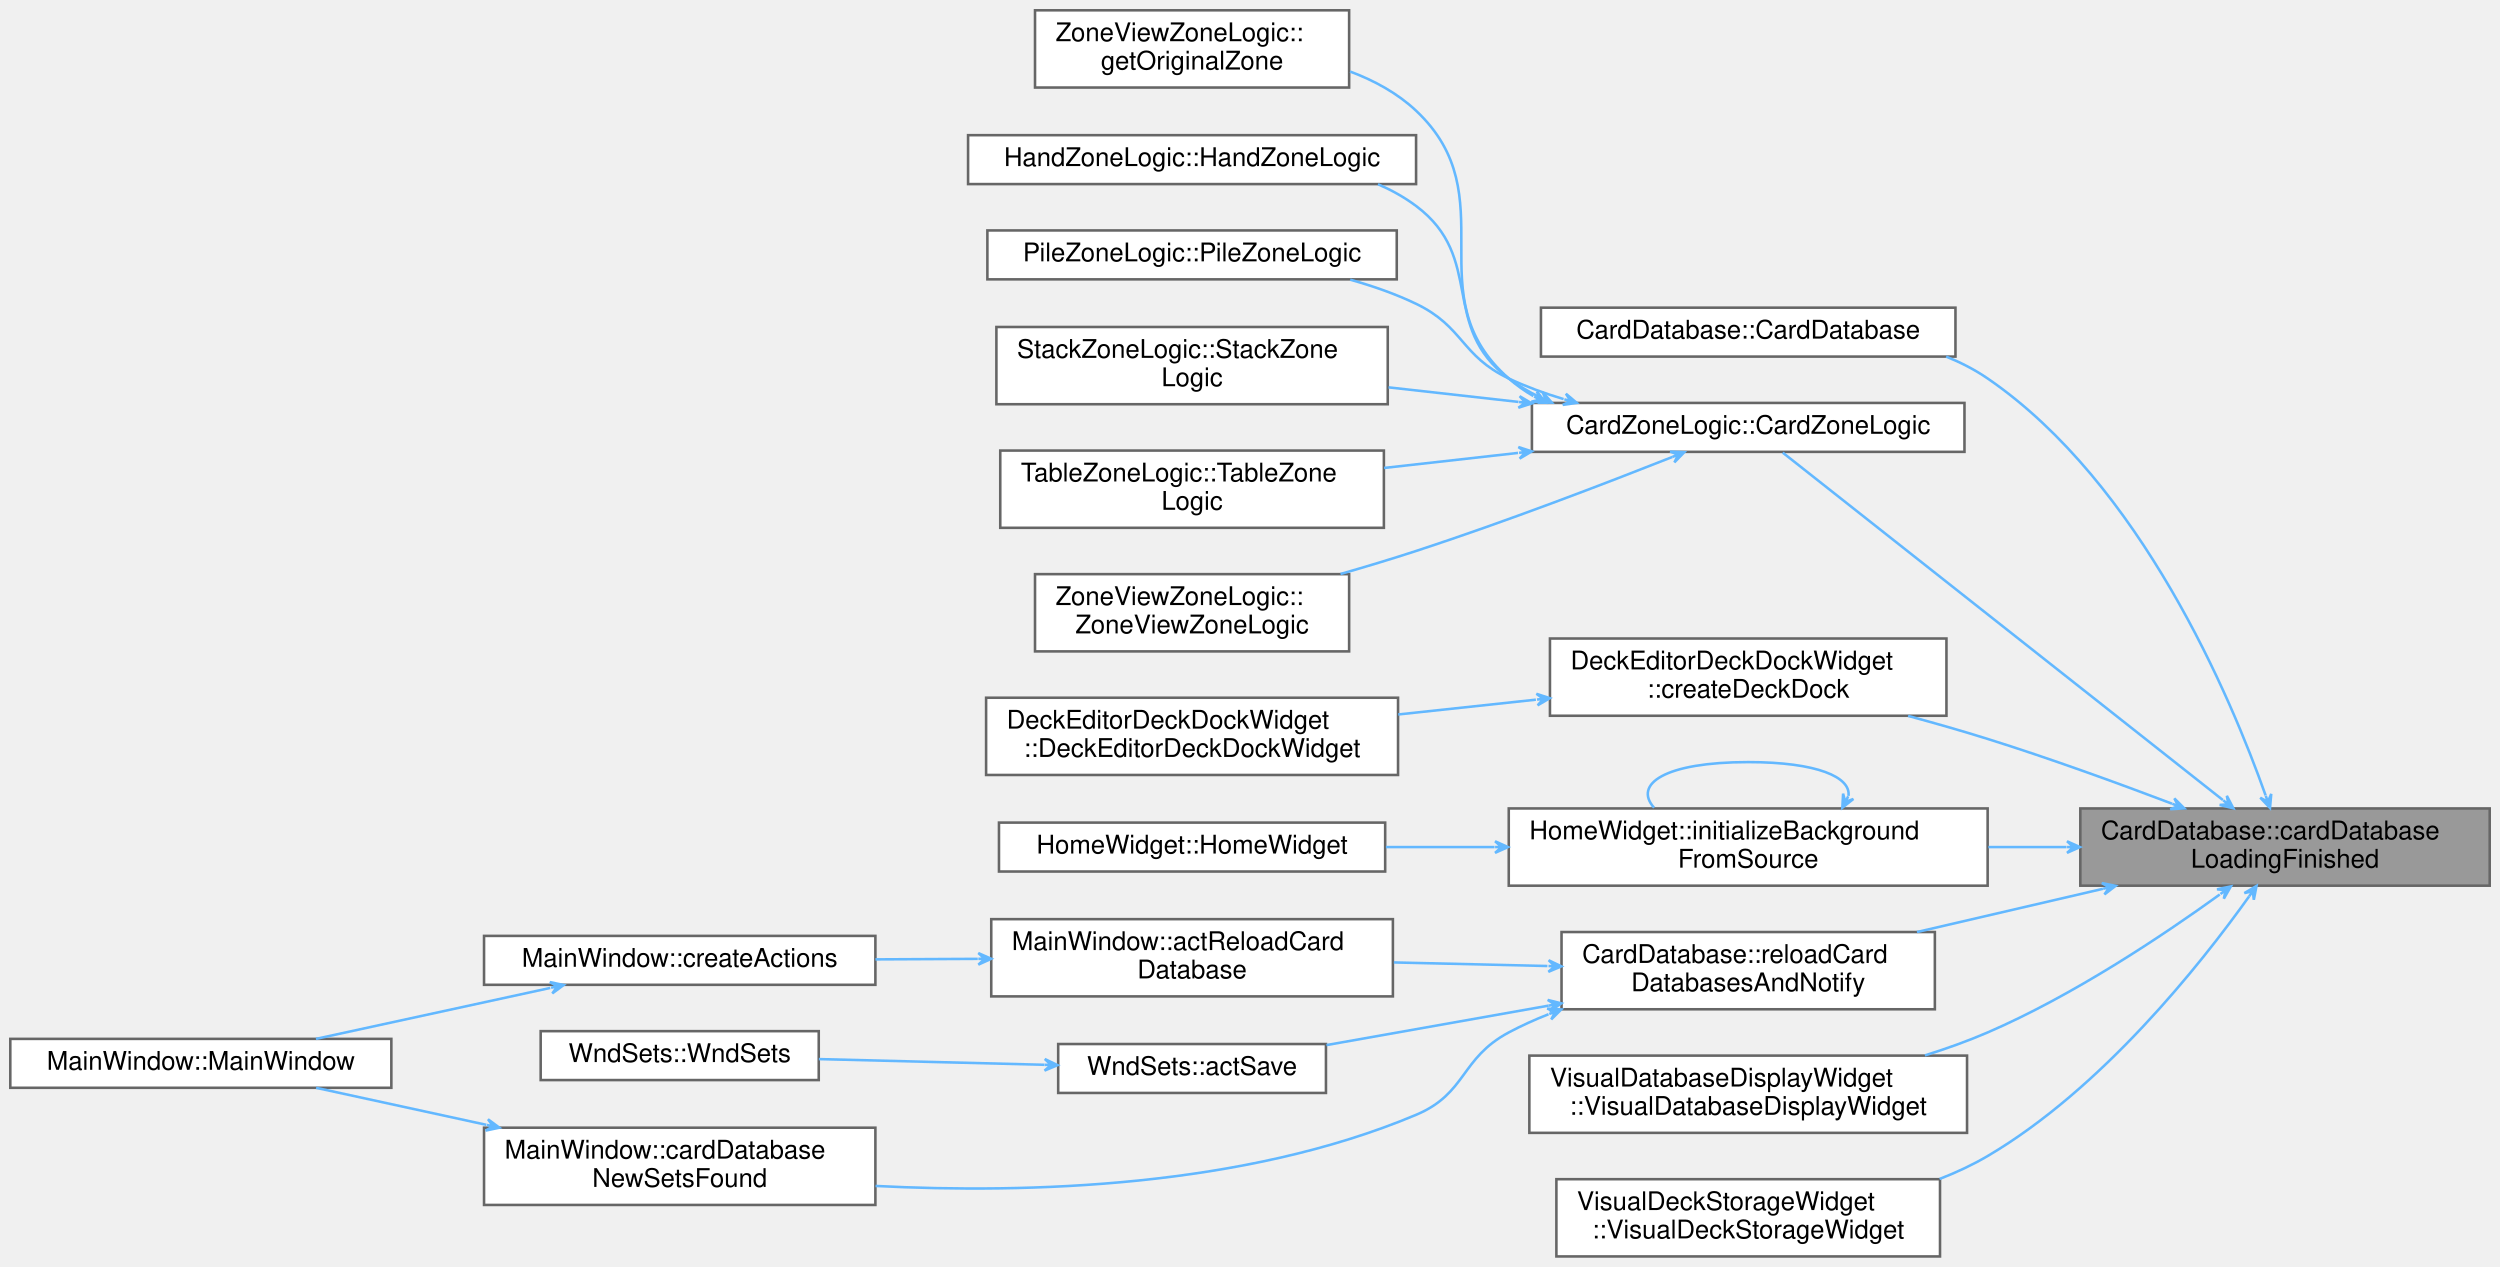
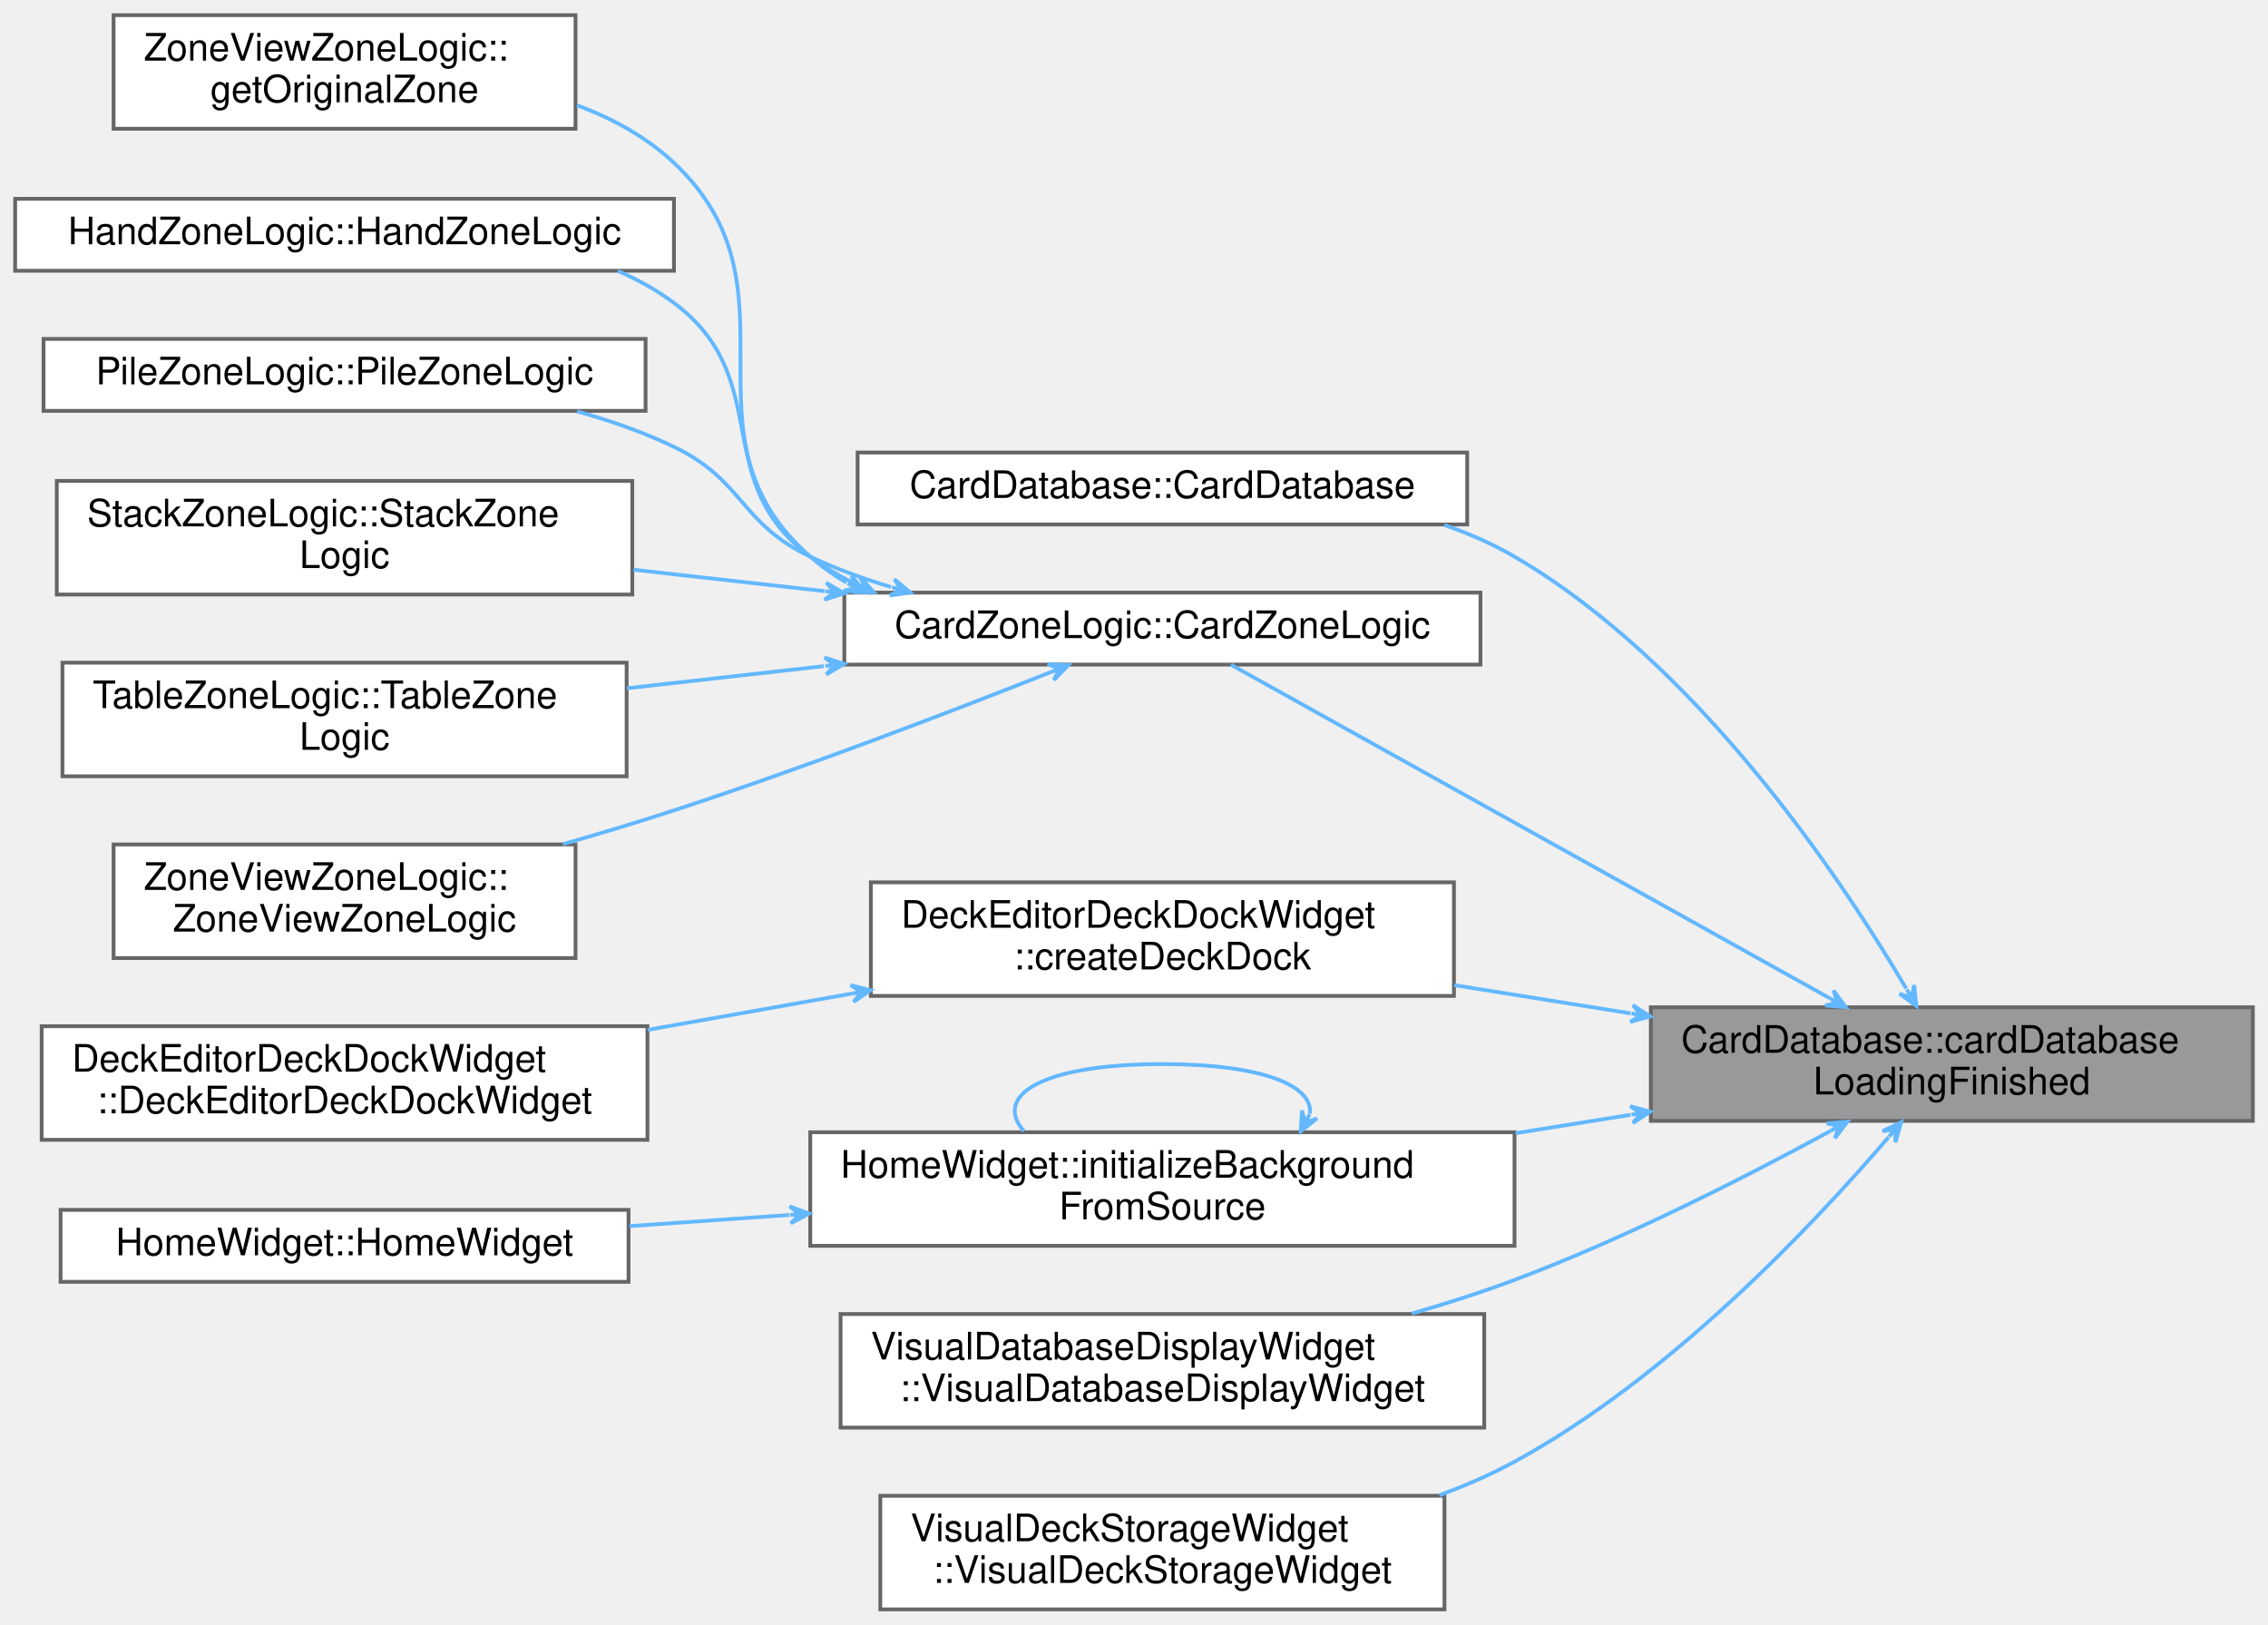
- <svg xmlns="http://www.w3.org/2000/svg" xmlns:xlink="http://www.w3.org/1999/xlink" width="971pt" height="492pt" viewBox="0.00 0.00 971.00 492.00">
-   <g id="graph0" class="graph" transform="scale(1 1) rotate(0) translate(4 488)">
+ <svg xmlns="http://www.w3.org/2000/svg" xmlns:xlink="http://www.w3.org/1999/xlink" width="599pt" height="429pt" viewBox="0.00 0.00 599.00 429.00">
+   <g id="graph0" class="graph" transform="scale(1 1) rotate(0) translate(4 425)">
    <g id="Node000001" class="node">
      <g id="a_Node000001">
        <a xlink:title="Emitted when the card database has finished loading successfully.">
-           <polygon fill="#999999" stroke="#666666" points="963,-174 804,-174 804,-144 963,-144 963,-174" />
-           <text text-anchor="start" x="812" y="-162" font-family="Helvetica,sans-Serif" font-size="10.00">CardDatabase::cardDatabase</text>
-           <text text-anchor="middle" x="883.5" y="-151" font-family="Helvetica,sans-Serif" font-size="10.00">LoadingFinished</text>
+           <polygon fill="#999999" stroke="#666666" points="591,-159 432,-159 432,-129 591,-129 591,-159" />
+           <text text-anchor="start" x="440" y="-147" font-family="Helvetica,sans-Serif" font-size="10.00">CardDatabase::cardDatabase</text>
+           <text text-anchor="middle" x="511.5" y="-136" font-family="Helvetica,sans-Serif" font-size="10.00">LoadingFinished</text>
        </a>
      </g>
    </g>
    <g id="Node000002" class="node">
      <g id="a_Node000002">
        <a xlink:href="../../d5/d45/classCardDatabase.html#ae2e40620ddbc4ce5eeb54753d58e53bc" target="_top" xlink:title="Constructs a new CardDatabase instance.">
-           <polygon fill="white" stroke="#666666" points="755.5,-368.5 594.5,-368.5 594.5,-349.5 755.5,-349.5 755.5,-368.5" />
-           <text text-anchor="middle" x="675" y="-356.5" font-family="Helvetica,sans-Serif" font-size="10.00">CardDatabase::CardDatabase</text>
+           <polygon fill="white" stroke="#666666" points="383.5,-305.5 222.5,-305.5 222.5,-286.5 383.5,-286.5 383.5,-305.5" />
+           <text text-anchor="middle" x="303" y="-293.5" font-family="Helvetica,sans-Serif" font-size="10.00">CardDatabase::CardDatabase</text>
        </a>
      </g>
    </g>
    <g id="edge1_Node000001_Node000002" class="edge">
      <g id="a_edge1_Node000001_Node000002">
        <a xlink:title=" ">
-           <path fill="none" stroke="#63b8ff" d="M875.97,-179.05C862.44,-217.22 827.51,-300.18 768,-341 763.03,-344.41 757.58,-347.2 751.89,-349.5" />
-           <polygon fill="#63b8ff" stroke="#63b8ff" points="877.67,-174.18 878.15,-179.65 876.84,-176.54 876.02,-178.91 876.02,-178.91 876.02,-178.91 876.84,-176.54 873.9,-178.17 877.67,-174.18 877.67,-174.18" />
+           <path fill="none" stroke="#63b8ff" d="M499.46,-163.95C481.78,-193.88 444.16,-249.88 396,-278 390.24,-281.36 383.96,-284.11 377.48,-286.36" />
+           <polygon fill="#63b8ff" stroke="#63b8ff" points="502.12,-159.38 501.55,-164.84 500.86,-161.54 499.6,-163.7 499.6,-163.7 499.6,-163.7 500.86,-161.54 497.66,-162.57 502.12,-159.38 502.12,-159.38" />
        </a>
      </g>
    </g>
    <g id="Node000003" class="node">
      <g id="a_Node000003">
        <a xlink:href="../../d1/df9/classCardZoneLogic.html#abbc58bb8711c3f67d26585632eac5908" target="_top" xlink:title=" ">
-           <polygon fill="white" stroke="#666666" points="759,-331.5 591,-331.5 591,-312.5 759,-312.5 759,-331.5" />
-           <text text-anchor="middle" x="675" y="-319.5" font-family="Helvetica,sans-Serif" font-size="10.00">CardZoneLogic::CardZoneLogic</text>
+           <polygon fill="white" stroke="#666666" points="387,-268.5 219,-268.5 219,-249.5 387,-249.5 387,-268.5" />
+           <text text-anchor="middle" x="303" y="-256.5" font-family="Helvetica,sans-Serif" font-size="10.00">CardZoneLogic::CardZoneLogic</text>
        </a>
      </g>
    </g>
    <g id="edge2_Node000001_Node000003" class="edge">
      <g id="a_edge2_Node000001_Node000003">
        <a xlink:title=" ">
-           <path fill="none" stroke="#63b8ff" d="M859.37,-177.26C815.61,-211.8 722.1,-285.61 688.41,-312.2" />
-           <polygon fill="#63b8ff" stroke="#63b8ff" points="863.44,-174.04 860.91,-178.91 861.48,-175.59 859.52,-177.14 859.52,-177.14 859.52,-177.14 861.48,-175.59 858.12,-175.37 863.44,-174.04 863.44,-174.04" />
+           <path fill="none" stroke="#63b8ff" d="M479.07,-161.5C434.84,-186.14 355.74,-230.19 321.07,-249.49" />
+           <polygon fill="#63b8ff" stroke="#63b8ff" points="483.5,-159.03 480.23,-163.43 481.32,-160.25 479.14,-161.47 479.14,-161.47 479.14,-161.47 481.32,-160.25 478.04,-159.5 483.5,-159.03 483.5,-159.03" />
        </a>
      </g>
    </g>
    <g id="Node000010" class="node">
      <g id="a_Node000010">
        <a xlink:href="../../d9/df7/classDeckEditorDeckDockWidget.html#af0d083e7f607e47b3fc22a45957c6a6a" target="_top" xlink:title=" ">
-           <polygon fill="white" stroke="#666666" points="752,-240 598,-240 598,-210 752,-210 752,-240" />
-           <text text-anchor="start" x="606" y="-228" font-family="Helvetica,sans-Serif" font-size="10.00">DeckEditorDeckDockWidget</text>
-           <text text-anchor="middle" x="675" y="-217" font-family="Helvetica,sans-Serif" font-size="10.00">::createDeckDock</text>
+           <polygon fill="white" stroke="#666666" points="380,-192 226,-192 226,-162 380,-162 380,-192" />
+           <text text-anchor="start" x="234" y="-180" font-family="Helvetica,sans-Serif" font-size="10.00">DeckEditorDeckDockWidget</text>
+           <text text-anchor="middle" x="303" y="-169" font-family="Helvetica,sans-Serif" font-size="10.00">::createDeckDock</text>
        </a>
      </g>
    </g>
    <g id="edge9_Node000001_Node000010" class="edge">
      <g id="a_edge9_Node000001_Node000010">
        <a xlink:title=" ">
-           <path fill="none" stroke="#63b8ff" d="M839.63,-175.84C818.27,-183.94 791.95,-193.5 768,-201 758.08,-204.11 747.46,-207.14 737.1,-209.94" />
-           <polygon fill="#63b8ff" stroke="#63b8ff" points="844.39,-174.03 840.52,-177.91 842.05,-174.92 839.72,-175.81 839.72,-175.81 839.72,-175.81 842.05,-174.92 838.91,-173.7 844.39,-174.03 844.39,-174.03" />
+           <path fill="none" stroke="#63b8ff" d="M426.64,-157.4C411.23,-159.86 395.22,-162.42 380.05,-164.85" />
+           <polygon fill="#63b8ff" stroke="#63b8ff" points="431.84,-156.57 427.26,-159.58 429.37,-156.96 426.9,-157.36 426.9,-157.36 426.9,-157.36 429.37,-156.96 426.55,-155.14 431.84,-156.57 431.84,-156.57" />
        </a>
      </g>
    </g>
    <g id="Node000012" class="node">
      <g id="a_Node000012">
        <a xlink:href="../../de/de3/classHomeWidget.html#aa0e9bb35c3b793b0a445e8be0ef9302f" target="_top" xlink:title=" ">
-           <polygon fill="white" stroke="#666666" points="768,-174 582,-174 582,-144 768,-144 768,-174" />
-           <text text-anchor="start" x="590" y="-162" font-family="Helvetica,sans-Serif" font-size="10.00">HomeWidget::initializeBackground</text>
-           <text text-anchor="middle" x="675" y="-151" font-family="Helvetica,sans-Serif" font-size="10.00">FromSource</text>
+           <polygon fill="white" stroke="#666666" points="396,-126 210,-126 210,-96 396,-96 396,-126" />
+           <text text-anchor="start" x="218" y="-114" font-family="Helvetica,sans-Serif" font-size="10.00">HomeWidget::initializeBackground</text>
+           <text text-anchor="middle" x="303" y="-103" font-family="Helvetica,sans-Serif" font-size="10.00">FromSource</text>
        </a>
      </g>
    </g>
    <g id="edge11_Node000001_Node000012" class="edge">
      <g id="a_edge11_Node000001_Node000012">
        <a xlink:title=" ">
-           <path fill="none" stroke="#63b8ff" d="M798.64,-159C788.64,-159 778.39,-159 768.28,-159" />
-           <polygon fill="#63b8ff" stroke="#63b8ff" points="803.84,-159 798.84,-161.25 801.34,-159 798.84,-159 798.84,-159 798.84,-159 801.34,-159 798.84,-156.75 803.84,-159 803.84,-159" />
+           <path fill="none" stroke="#63b8ff" d="M426.64,-130.6C416.64,-129 406.39,-127.36 396.28,-125.75" />
+           <polygon fill="#63b8ff" stroke="#63b8ff" points="431.84,-131.43 426.55,-132.86 429.37,-131.04 426.9,-130.64 426.9,-130.64 426.9,-130.64 429.37,-131.04 427.26,-128.42 431.84,-131.43 431.84,-131.43" />
        </a>
      </g>
    </g>
    <g id="Node000014" class="node">
      <g id="a_Node000014">
-         <a xlink:href="../../d5/d45/classCardDatabase.html#a0b72c76e38c459b44f3aa76340875897" target="_top" xlink:title=" ">
-           <polygon fill="white" stroke="#666666" points="747.5,-126 602.5,-126 602.5,-96 747.5,-96 747.5,-126" />
-           <text text-anchor="start" x="610.5" y="-114" font-family="Helvetica,sans-Serif" font-size="10.00">CardDatabase::reloadCard</text>
-           <text text-anchor="middle" x="675" y="-103" font-family="Helvetica,sans-Serif" font-size="10.00">DatabasesAndNotify</text>
+         <a xlink:href="../../d2/d32/classVisualDatabaseDisplayWidget.html#aef947bcbe999b227445d126895cc93a3" target="_top" xlink:title=" ">
+           <polygon fill="white" stroke="#666666" points="388,-78 218,-78 218,-48 388,-48 388,-78" />
+           <text text-anchor="start" x="226" y="-66" font-family="Helvetica,sans-Serif" font-size="10.00">VisualDatabaseDisplayWidget</text>
+           <text text-anchor="middle" x="303" y="-55" font-family="Helvetica,sans-Serif" font-size="10.00">::VisualDatabaseDisplayWidget</text>
        </a>
      </g>
    </g>
    <g id="edge14_Node000001_Node000014" class="edge">
      <g id="a_edge14_Node000001_Node000014">
        <a xlink:title=" ">
-           <path fill="none" stroke="#63b8ff" d="M812.78,-142.79C789.42,-137.36 763.49,-131.34 740.54,-126" />
-           <polygon fill="#63b8ff" stroke="#63b8ff" points="817.73,-143.94 812.35,-145 815.29,-143.38 812.86,-142.81 812.86,-142.81 812.86,-142.81 815.29,-143.38 813.37,-140.62 817.73,-143.94 817.73,-143.94" />
-         </a>
-       </g>
-     </g>
-     <g id="Node000021" class="node">
-       <g id="a_Node000021">
-         <a xlink:href="../../d2/d32/classVisualDatabaseDisplayWidget.html#aef947bcbe999b227445d126895cc93a3" target="_top" xlink:title=" ">
-           <polygon fill="white" stroke="#666666" points="760,-78 590,-78 590,-48 760,-48 760,-78" />
-           <text text-anchor="start" x="598" y="-66" font-family="Helvetica,sans-Serif" font-size="10.00">VisualDatabaseDisplayWidget</text>
-           <text text-anchor="middle" x="675" y="-55" font-family="Helvetica,sans-Serif" font-size="10.00">::VisualDatabaseDisplayWidget</text>
-         </a>
-       </g>
-     </g>
-     <g id="edge22_Node000001_Node000021" class="edge">
-       <g id="a_edge22_Node000001_Node000021">
-         <a xlink:title=" ">
-           <path fill="none" stroke="#63b8ff" d="M858.15,-140.58C835.77,-124.42 801.14,-101.33 768,-87 760.27,-83.66 751.97,-80.69 743.64,-78.09" />
-           <polygon fill="#63b8ff" stroke="#63b8ff" points="862.46,-143.71 857.09,-142.59 860.44,-142.24 858.42,-140.77 858.42,-140.77 858.42,-140.77 860.44,-142.24 859.74,-138.95 862.46,-143.71 862.46,-143.71" />
-         </a>
-       </g>
-     </g>
-     <g id="Node000022" class="node">
-       <g id="a_Node000022">
+           <path fill="none" stroke="#63b8ff" d="M479.51,-126.38C456.91,-114.08 425.24,-97.96 396,-87 387.34,-83.76 378.07,-80.78 368.87,-78.12" />
+           <polygon fill="#63b8ff" stroke="#63b8ff" points="483.91,-128.79 478.44,-128.36 481.71,-127.59 479.52,-126.39 479.52,-126.39 479.52,-126.39 481.71,-127.59 480.6,-124.41 483.91,-128.79 483.91,-128.79" />
+         </a>
+       </g>
+     </g>
+     <g id="Node000015" class="node">
+       <g id="a_Node000015">
        <a xlink:href="../../d0/dfe/classVisualDeckStorageWidget.html#adc8470bc055f442ed7b24d5f8b89bca7" target="_top" xlink:title=" ">
-           <polygon fill="white" stroke="#666666" points="749.5,-30 600.5,-30 600.5,0 749.5,0 749.5,-30" />
-           <text text-anchor="start" x="608.5" y="-18" font-family="Helvetica,sans-Serif" font-size="10.00">VisualDeckStorageWidget</text>
-           <text text-anchor="middle" x="675" y="-7" font-family="Helvetica,sans-Serif" font-size="10.00">::VisualDeckStorageWidget</text>
-         </a>
-       </g>
-     </g>
-     <g id="edge23_Node000001_Node000022" class="edge">
-       <g id="a_edge23_Node000001_Node000022">
-         <a xlink:title=" ">
-           <path fill="none" stroke="#63b8ff" d="M869.54,-139.81C850.47,-113.1 812.28,-65.07 768,-39 762.17,-35.57 755.84,-32.62 749.34,-30.09" />
-           <polygon fill="#63b8ff" stroke="#63b8ff" points="872.43,-143.91 867.71,-141.12 870.99,-141.87 869.55,-139.83 869.55,-139.83 869.55,-139.83 870.99,-141.87 871.38,-138.53 872.43,-143.91 872.43,-143.91" />
+           <polygon fill="white" stroke="#666666" points="377.5,-30 228.5,-30 228.5,0 377.5,0 377.5,-30" />
+           <text text-anchor="start" x="236.5" y="-18" font-family="Helvetica,sans-Serif" font-size="10.00">VisualDeckStorageWidget</text>
+           <text text-anchor="middle" x="303" y="-7" font-family="Helvetica,sans-Serif" font-size="10.00">::VisualDeckStorageWidget</text>
+         </a>
+       </g>
+     </g>
+     <g id="edge15_Node000001_Node000015" class="edge">
+       <g id="a_edge15_Node000001_Node000015">
+         <a xlink:title=" ">
+           <path fill="none" stroke="#63b8ff" d="M494.78,-124.69C474.44,-100.98 436.75,-61.19 396,-39 389.77,-35.61 383.03,-32.67 376.14,-30.15" />
+           <polygon fill="#63b8ff" stroke="#63b8ff" points="498.14,-128.64 493.18,-126.28 496.52,-126.73 494.9,-124.83 494.9,-124.83 494.9,-124.83 496.52,-126.73 496.61,-123.37 498.14,-128.64 498.14,-128.64" />
        </a>
      </g>
    </g>
    <g id="Node000004" class="node">
      <g id="a_Node000004">
        <a xlink:href="../../d8/d70/classZoneViewZoneLogic.html#a6217b1f8590a2a5e86a7f44c3d86502d" target="_top" xlink:title=" ">
-           <polygon fill="white" stroke="#666666" points="520,-484 398,-484 398,-454 520,-454 520,-484" />
-           <text text-anchor="start" x="406" y="-472" font-family="Helvetica,sans-Serif" font-size="10.00">ZoneViewZoneLogic::</text>
-           <text text-anchor="middle" x="459" y="-461" font-family="Helvetica,sans-Serif" font-size="10.00">getOriginalZone</text>
+           <polygon fill="white" stroke="#666666" points="148,-421 26,-421 26,-391 148,-391 148,-421" />
+           <text text-anchor="start" x="34" y="-409" font-family="Helvetica,sans-Serif" font-size="10.00">ZoneViewZoneLogic::</text>
+           <text text-anchor="middle" x="87" y="-398" font-family="Helvetica,sans-Serif" font-size="10.00">getOriginalZone</text>
        </a>
      </g>
    </g>
    <g id="edge3_Node000003_Node000004" class="edge">
      <g id="a_edge3_Node000003_Node000004">
        <a xlink:title=" ">
-           <path fill="none" stroke="#63b8ff" d="M591.55,-334.15C588.16,-336.14 584.95,-338.41 582,-341 545.25,-373.27 581.63,-411.49 546,-445 538.77,-451.8 529.79,-456.7 520.37,-460.22" />
-           <polygon fill="#63b8ff" stroke="#63b8ff" points="596.28,-331.61 592.94,-335.96 594.08,-332.79 591.87,-333.98 591.87,-333.98 591.87,-333.98 594.08,-332.79 590.81,-331.99 596.28,-331.61 596.28,-331.61" />
+           <path fill="none" stroke="#63b8ff" d="M219.55,-271.15C216.16,-273.14 212.95,-275.41 210,-278 173.25,-310.27 209.63,-348.49 174,-382 166.77,-388.8 157.79,-393.7 148.37,-397.22" />
+           <polygon fill="#63b8ff" stroke="#63b8ff" points="224.28,-268.61 220.94,-272.96 222.08,-269.79 219.87,-270.98 219.87,-270.98 219.87,-270.98 222.08,-269.79 218.81,-268.99 224.28,-268.61 224.28,-268.61" />
        </a>
      </g>
    </g>
    <g id="Node000005" class="node">
      <g id="a_Node000005">
        <a xlink:href="../../df/db6/classHandZoneLogic.html#a62ec37f630d0961b4c87a5005661425e" target="_top" xlink:title=" ">
-           <polygon fill="white" stroke="#666666" points="546,-435.5 372,-435.5 372,-416.5 546,-416.5 546,-435.5" />
-           <text text-anchor="middle" x="459" y="-423.5" font-family="Helvetica,sans-Serif" font-size="10.00">HandZoneLogic::HandZoneLogic</text>
+           <polygon fill="white" stroke="#666666" points="174,-372.5 0,-372.5 0,-353.5 174,-353.5 174,-372.5" />
+           <text text-anchor="middle" x="87" y="-360.5" font-family="Helvetica,sans-Serif" font-size="10.00">HandZoneLogic::HandZoneLogic</text>
        </a>
      </g>
    </g>
    <g id="edge4_Node000003_Node000005" class="edge">
      <g id="a_edge4_Node000003_Node000005">
        <a xlink:title=" ">
-           <path fill="none" stroke="#63b8ff" d="M594.06,-333.73C589.8,-335.8 585.74,-338.21 582,-341 554.9,-361.21 573.07,-387.76 546,-408 541.48,-411.38 536.47,-414.16 531.21,-416.44" />
-           <polygon fill="#63b8ff" stroke="#63b8ff" points="598.75,-331.62 595.12,-335.72 596.47,-332.64 594.19,-333.67 594.19,-333.67 594.19,-333.67 596.47,-332.64 593.26,-331.62 598.75,-331.62 598.75,-331.62" />
+           <path fill="none" stroke="#63b8ff" d="M222.06,-270.73C217.8,-272.8 213.74,-275.21 210,-278 182.9,-298.21 201.07,-324.76 174,-345 169.48,-348.38 164.47,-351.16 159.21,-353.44" />
+           <polygon fill="#63b8ff" stroke="#63b8ff" points="226.75,-268.62 223.12,-272.72 224.47,-269.64 222.19,-270.67 222.19,-270.67 222.19,-270.67 224.47,-269.64 221.26,-268.62 226.75,-268.62 226.75,-268.62" />
        </a>
      </g>
    </g>
    <g id="Node000006" class="node">
      <g id="a_Node000006">
        <a xlink:href="../../d3/df4/classPileZoneLogic.html#a6b80072ee73f6648c52e63681627139c" target="_top" xlink:title=" ">
-           <polygon fill="white" stroke="#666666" points="538.5,-398.5 379.5,-398.5 379.5,-379.5 538.5,-379.5 538.5,-398.5" />
-           <text text-anchor="middle" x="459" y="-386.5" font-family="Helvetica,sans-Serif" font-size="10.00">PileZoneLogic::PileZoneLogic</text>
+           <polygon fill="white" stroke="#666666" points="166.5,-335.5 7.5,-335.5 7.5,-316.5 166.5,-316.5 166.5,-335.5" />
+           <text text-anchor="middle" x="87" y="-323.5" font-family="Helvetica,sans-Serif" font-size="10.00">PileZoneLogic::PileZoneLogic</text>
        </a>
      </g>
    </g>
    <g id="edge5_Node000003_Node000006" class="edge">
      <g id="a_edge5_Node000003_Node000006">
        <a xlink:title=" ">
-           <path fill="none" stroke="#63b8ff" d="M603.3,-332.99C595.94,-335.19 588.71,-337.83 582,-341 563.42,-349.77 564.52,-361.1 546,-370 538.01,-373.84 529.22,-376.91 520.41,-379.37" />
-           <polygon fill="#63b8ff" stroke="#63b8ff" points="608.41,-331.53 604.21,-335.07 606,-332.22 603.6,-332.9 603.6,-332.9 603.6,-332.9 606,-332.22 602.98,-330.74 608.41,-331.53 608.41,-331.53" />
+           <path fill="none" stroke="#63b8ff" d="M231.3,-269.99C223.94,-272.19 216.71,-274.83 210,-278 191.42,-286.77 192.52,-298.1 174,-307 166.01,-310.84 157.22,-313.91 148.41,-316.37" />
+           <polygon fill="#63b8ff" stroke="#63b8ff" points="236.41,-268.53 232.21,-272.07 234,-269.22 231.6,-269.9 231.6,-269.9 231.6,-269.9 234,-269.22 230.98,-267.74 236.41,-268.53 236.41,-268.53" />
        </a>
      </g>
    </g>
    <g id="Node000007" class="node">
      <g id="a_Node000007">
        <a xlink:href="../../db/dfe/classStackZoneLogic.html#ab94dd8b7deca94742fdedda06afaf5ec" target="_top" xlink:title=" ">
-           <polygon fill="white" stroke="#666666" points="535,-361 383,-361 383,-331 535,-331 535,-361" />
-           <text text-anchor="start" x="391" y="-349" font-family="Helvetica,sans-Serif" font-size="10.00">StackZoneLogic::StackZone</text>
-           <text text-anchor="middle" x="459" y="-338" font-family="Helvetica,sans-Serif" font-size="10.00">Logic</text>
+           <polygon fill="white" stroke="#666666" points="163,-298 11,-298 11,-268 163,-268 163,-298" />
+           <text text-anchor="start" x="19" y="-286" font-family="Helvetica,sans-Serif" font-size="10.00">StackZoneLogic::StackZone</text>
+           <text text-anchor="middle" x="87" y="-275" font-family="Helvetica,sans-Serif" font-size="10.00">Logic</text>
        </a>
      </g>
    </g>
    <g id="edge6_Node000003_Node000007" class="edge">
      <g id="a_edge6_Node000003_Node000007">
        <a xlink:title=" ">
-           <path fill="none" stroke="#63b8ff" d="M585.78,-331.89C569.02,-333.77 551.62,-335.72 535.31,-337.55" />
-           <polygon fill="#63b8ff" stroke="#63b8ff" points="590.96,-331.31 586.24,-334.11 588.47,-331.59 585.99,-331.87 585.99,-331.87 585.99,-331.87 588.47,-331.59 585.74,-329.63 590.96,-331.31 590.96,-331.31" />
+           <path fill="none" stroke="#63b8ff" d="M213.78,-268.89C197.02,-270.77 179.62,-272.72 163.31,-274.55" />
+           <polygon fill="#63b8ff" stroke="#63b8ff" points="218.96,-268.31 214.24,-271.11 216.47,-268.59 213.99,-268.87 213.99,-268.87 213.99,-268.87 216.47,-268.59 213.74,-266.63 218.96,-268.31 218.96,-268.31" />
        </a>
      </g>
    </g>
    <g id="Node000008" class="node">
      <g id="a_Node000008">
        <a xlink:href="../../dc/ded/classTableZoneLogic.html#ab26affa51397d6b47aec9f6ce8801ece" target="_top" xlink:title=" ">
-           <polygon fill="white" stroke="#666666" points="533.5,-313 384.5,-313 384.5,-283 533.5,-283 533.5,-313" />
-           <text text-anchor="start" x="392.5" y="-301" font-family="Helvetica,sans-Serif" font-size="10.00">TableZoneLogic::TableZone</text>
-           <text text-anchor="middle" x="459" y="-290" font-family="Helvetica,sans-Serif" font-size="10.00">Logic</text>
+           <polygon fill="white" stroke="#666666" points="161.5,-250 12.5,-250 12.5,-220 161.5,-220 161.5,-250" />
+           <text text-anchor="start" x="20.5" y="-238" font-family="Helvetica,sans-Serif" font-size="10.00">TableZoneLogic::TableZone</text>
+           <text text-anchor="middle" x="87" y="-227" font-family="Helvetica,sans-Serif" font-size="10.00">Logic</text>
        </a>
      </g>
    </g>
    <g id="edge7_Node000003_Node000008" class="edge">
      <g id="a_edge7_Node000003_Node000008">
        <a xlink:title=" ">
-           <path fill="none" stroke="#63b8ff" d="M585.61,-312.09C568.31,-310.15 550.34,-308.13 533.58,-306.25" />
-           <polygon fill="#63b8ff" stroke="#63b8ff" points="590.96,-312.69 585.74,-314.37 588.47,-312.41 585.99,-312.13 585.99,-312.13 585.99,-312.13 588.47,-312.41 586.24,-309.89 590.96,-312.69 590.96,-312.69" />
+           <path fill="none" stroke="#63b8ff" d="M213.61,-249.09C196.31,-247.15 178.34,-245.13 161.58,-243.25" />
+           <polygon fill="#63b8ff" stroke="#63b8ff" points="218.96,-249.69 213.74,-251.37 216.47,-249.41 213.99,-249.13 213.99,-249.13 213.99,-249.13 216.47,-249.41 214.24,-246.89 218.96,-249.69 218.96,-249.69" />
        </a>
      </g>
    </g>
    <g id="Node000009" class="node">
      <g id="a_Node000009">
        <a xlink:href="../../d8/d70/classZoneViewZoneLogic.html#a6bc9a4b68aa734f3c96d681d14156065" target="_top" xlink:title=" ">
-           <polygon fill="white" stroke="#666666" points="520,-265 398,-265 398,-235 520,-235 520,-265" />
-           <text text-anchor="start" x="406" y="-253" font-family="Helvetica,sans-Serif" font-size="10.00">ZoneViewZoneLogic::</text>
-           <text text-anchor="middle" x="459" y="-242" font-family="Helvetica,sans-Serif" font-size="10.00">ZoneViewZoneLogic</text>
+           <polygon fill="white" stroke="#666666" points="148,-202 26,-202 26,-172 148,-172 148,-202" />
+           <text text-anchor="start" x="34" y="-190" font-family="Helvetica,sans-Serif" font-size="10.00">ZoneViewZoneLogic::</text>
+           <text text-anchor="middle" x="87" y="-179" font-family="Helvetica,sans-Serif" font-size="10.00">ZoneViewZoneLogic</text>
        </a>
      </g>
    </g>
    <g id="edge8_Node000003_Node000009" class="edge">
      <g id="a_edge8_Node000003_Node000009">
        <a xlink:title=" ">
-           <path fill="none" stroke="#63b8ff" d="M645.5,-310.5C619.73,-300.3 580.62,-285.3 546,-274 536.57,-270.92 526.48,-267.88 516.65,-265.06" />
-           <polygon fill="#63b8ff" stroke="#63b8ff" points="650.16,-312.35 644.68,-312.6 647.83,-311.43 645.51,-310.51 645.51,-310.51 645.51,-310.51 647.83,-311.43 646.34,-308.41 650.16,-312.35 650.16,-312.35" />
+           <path fill="none" stroke="#63b8ff" d="M273.5,-247.5C247.73,-237.3 208.62,-222.3 174,-211 164.57,-207.92 154.48,-204.88 144.65,-202.06" />
+           <polygon fill="#63b8ff" stroke="#63b8ff" points="278.16,-249.35 272.68,-249.6 275.83,-248.43 273.51,-247.51 273.51,-247.51 273.51,-247.51 275.83,-248.43 274.34,-245.41 278.16,-249.35 278.16,-249.35" />
        </a>
      </g>
    </g>
    <g id="Node000011" class="node">
      <g id="a_Node000011">
        <a xlink:href="../../d9/df7/classDeckEditorDeckDockWidget.html#a5622dc70448c02427ce3511f07a8531c" target="_top" xlink:title=" ">
-           <polygon fill="white" stroke="#666666" points="539,-217 379,-217 379,-187 539,-187 539,-217" />
-           <text text-anchor="start" x="387" y="-205" font-family="Helvetica,sans-Serif" font-size="10.00">DeckEditorDeckDockWidget</text>
-           <text text-anchor="middle" x="459" y="-194" font-family="Helvetica,sans-Serif" font-size="10.00">::DeckEditorDeckDockWidget</text>
+           <polygon fill="white" stroke="#666666" points="167,-154 7,-154 7,-124 167,-124 167,-154" />
+           <text text-anchor="start" x="15" y="-142" font-family="Helvetica,sans-Serif" font-size="10.00">DeckEditorDeckDockWidget</text>
+           <text text-anchor="middle" x="87" y="-131" font-family="Helvetica,sans-Serif" font-size="10.00">::DeckEditorDeckDockWidget</text>
        </a>
      </g>
    </g>
    <g id="edge10_Node000010_Node000011" class="edge">
      <g id="a_edge10_Node000010_Node000011">
        <a xlink:title=" ">
-           <path fill="none" stroke="#63b8ff" d="M592.54,-216.25C575.01,-214.36 556.5,-212.37 539.06,-210.5" />
-           <polygon fill="#63b8ff" stroke="#63b8ff" points="597.95,-216.83 592.74,-218.53 595.46,-216.56 592.98,-216.29 592.98,-216.29 592.98,-216.29 595.46,-216.56 593.22,-214.05 597.95,-216.83 597.95,-216.83" />
+           <path fill="none" stroke="#63b8ff" d="M220.99,-162.62C203.33,-159.48 184.65,-156.16 167.06,-153.04" />
+           <polygon fill="#63b8ff" stroke="#63b8ff" points="225.95,-163.5 220.63,-164.84 223.49,-163.06 221.03,-162.62 221.03,-162.62 221.03,-162.62 223.49,-163.06 221.42,-160.41 225.95,-163.5 225.95,-163.5" />
        </a>
      </g>
    </g>
    <g id="edge13_Node000012_Node000012" class="edge">
      <g id="a_edge13_Node000012_Node000012">
        <a xlink:title=" ">
-           <path fill="none" stroke="#63b8ff" d="M713.95,-178.89C714.9,-186.11 701.91,-192 675,-192 642.5,-192 630.31,-183.41 638.44,-174.28" />
-           <polygon fill="#63b8ff" stroke="#63b8ff" points="711.56,-174.28 715.86,-177.68 712.71,-176.5 713.86,-178.72 713.86,-178.72 713.86,-178.72 712.71,-176.5 711.86,-179.75 711.56,-174.28 711.56,-174.28" />
+           <path fill="none" stroke="#63b8ff" d="M341.95,-130.89C342.9,-138.11 329.91,-144 303,-144 270.5,-144 258.31,-135.41 266.44,-126.28" />
+           <polygon fill="#63b8ff" stroke="#63b8ff" points="339.56,-126.28 343.86,-129.68 340.71,-128.5 341.86,-130.72 341.86,-130.72 341.86,-130.72 340.71,-128.5 339.86,-131.75 339.56,-126.28 339.56,-126.28" />
        </a>
      </g>
    </g>
    <g id="Node000013" class="node">
      <g id="a_Node000013">
        <a xlink:href="../../de/de3/classHomeWidget.html#ab3d9b41b45ce3ea2eff58af5d7f49dc3" target="_top" xlink:title=" ">
-           <polygon fill="white" stroke="#666666" points="534,-168.5 384,-168.5 384,-149.5 534,-149.5 534,-168.5" />
-           <text text-anchor="middle" x="459" y="-156.5" font-family="Helvetica,sans-Serif" font-size="10.00">HomeWidget::HomeWidget</text>
+           <polygon fill="white" stroke="#666666" points="162,-105.5 12,-105.5 12,-86.5 162,-86.5 162,-105.5" />
+           <text text-anchor="middle" x="87" y="-93.5" font-family="Helvetica,sans-Serif" font-size="10.00">HomeWidget::HomeWidget</text>
        </a>
      </g>
    </g>
    <g id="edge12_Node000012_Node000013" class="edge">
      <g id="a_edge12_Node000012_Node000013">
        <a xlink:title=" ">
-           <path fill="none" stroke="#63b8ff" d="M576.48,-159C562.31,-159 547.91,-159 534.29,-159" />
-           <polygon fill="#63b8ff" stroke="#63b8ff" points="581.69,-159 576.69,-161.25 579.19,-159 576.69,-159 576.69,-159 576.69,-159 579.19,-159 576.69,-156.75 581.69,-159 581.69,-159" />
-         </a>
-       </g>
-     </g>
-     <g id="Node000015" class="node">
-       <g id="a_Node000015">
-         <a xlink:href="../../d6/d1a/classMainWindow.html#ad4ad29563ec97c8a4944bcd94f89e845" target="_top" xlink:title=" ">
-           <polygon fill="white" stroke="#666666" points="537,-131 381,-131 381,-101 537,-101 537,-131" />
-           <text text-anchor="start" x="389" y="-119" font-family="Helvetica,sans-Serif" font-size="10.00">MainWindow::actReloadCard</text>
-           <text text-anchor="middle" x="459" y="-108" font-family="Helvetica,sans-Serif" font-size="10.00">Database</text>
-         </a>
-       </g>
-     </g>
-     <g id="edge15_Node000014_Node000015" class="edge">
-       <g id="a_edge15_Node000014_Node000015">
-         <a xlink:title=" ">
-           <path fill="none" stroke="#63b8ff" d="M597.01,-112.8C577.62,-113.25 556.79,-113.74 537.37,-114.19" />
-           <polygon fill="#63b8ff" stroke="#63b8ff" points="602.44,-112.67 597.5,-115.04 599.94,-112.73 597.44,-112.79 597.44,-112.79 597.44,-112.79 599.94,-112.73 597.39,-110.54 602.44,-112.67 602.44,-112.67" />
-         </a>
-       </g>
-     </g>
-     <g id="Node000018" class="node">
-       <g id="a_Node000018">
-         <a xlink:href="../../dd/d67/classWndSets.html#a53f0f602cca2ca02e903262a8756b418" target="_top" xlink:title=" ">
-           <polygon fill="white" stroke="#666666" points="511,-82.5 407,-82.5 407,-63.5 511,-63.5 511,-82.5" />
-           <text text-anchor="middle" x="459" y="-70.5" font-family="Helvetica,sans-Serif" font-size="10.00">WndSets::actSave</text>
-         </a>
-       </g>
-     </g>
-     <g id="edge18_Node000014_Node000018" class="edge">
-       <g id="a_edge18_Node000014_Node000018">
-         <a xlink:title=" ">
-           <path fill="none" stroke="#63b8ff" d="M597.5,-97.42C568.85,-92.33 537.01,-86.67 511.19,-82.09" />
-           <polygon fill="#63b8ff" stroke="#63b8ff" points="602.44,-98.29 597.13,-99.63 599.98,-97.86 597.52,-97.42 597.52,-97.42 597.52,-97.42 599.98,-97.86 597.91,-95.2 602.44,-98.29 602.44,-98.29" />
-         </a>
-       </g>
-     </g>
-     <g id="Node000020" class="node">
-       <g id="a_Node000020">
-         <a xlink:href="../../d6/d1a/classMainWindow.html#a8127f55f462dc2b1234d3df005b3e99c" target="_top" xlink:title=" ">
-           <polygon fill="white" stroke="#666666" points="336,-50 184,-50 184,-20 336,-20 336,-50" />
-           <text text-anchor="start" x="192" y="-38" font-family="Helvetica,sans-Serif" font-size="10.00">MainWindow::cardDatabase</text>
-           <text text-anchor="middle" x="260" y="-27" font-family="Helvetica,sans-Serif" font-size="10.00">NewSetsFound</text>
-         </a>
-       </g>
-     </g>
-     <g id="edge20_Node000014_Node000020" class="edge">
-       <g id="a_edge20_Node000014_Node000020">
-         <a xlink:title=" ">
-           <path fill="none" stroke="#63b8ff" d="M597.45,-94.07C592.11,-91.97 586.9,-89.62 582,-87 563.12,-76.91 565.73,-63.3 546,-55 479.02,-26.81 395.37,-24.34 336.06,-27.38" />
-           <polygon fill="#63b8ff" stroke="#63b8ff" points="602.4,-95.93 596.92,-96.27 600.06,-95.05 597.72,-94.17 597.72,-94.17 597.72,-94.17 600.06,-95.05 598.51,-92.06 602.4,-95.93 602.4,-95.93" />
-         </a>
-       </g>
-     </g>
-     <g id="Node000016" class="node">
-       <g id="a_Node000016">
-         <a xlink:href="../../d6/d1a/classMainWindow.html#a62cd8712fb41a754298f6f60eead2cb0" target="_top" xlink:title=" ">
-           <polygon fill="white" stroke="#666666" points="336,-124.5 184,-124.5 184,-105.5 336,-105.5 336,-124.5" />
-           <text text-anchor="middle" x="260" y="-112.5" font-family="Helvetica,sans-Serif" font-size="10.00">MainWindow::createActions</text>
-         </a>
-       </g>
-     </g>
-     <g id="edge16_Node000015_Node000016" class="edge">
-       <g id="a_edge16_Node000015_Node000016">
-         <a xlink:title=" ">
-           <path fill="none" stroke="#63b8ff" d="M375.76,-115.58C362.59,-115.52 349.02,-115.45 336.02,-115.38" />
-           <polygon fill="#63b8ff" stroke="#63b8ff" points="380.99,-115.61 375.98,-117.83 378.49,-115.6 375.99,-115.58 375.99,-115.58 375.99,-115.58 378.49,-115.6 376,-113.33 380.99,-115.61 380.99,-115.61" />
-         </a>
-       </g>
-     </g>
-     <g id="Node000017" class="node">
-       <g id="a_Node000017">
-         <a xlink:href="../../d6/d1a/classMainWindow.html#a996c5a2b6f77944776856f08ec30858d" target="_top" xlink:title=" ">
-           <polygon fill="white" stroke="#666666" points="148,-84.5 0,-84.5 0,-65.5 148,-65.5 148,-84.5" />
-           <text text-anchor="middle" x="74" y="-72.5" font-family="Helvetica,sans-Serif" font-size="10.00">MainWindow::MainWindow</text>
-         </a>
-       </g>
-     </g>
-     <g id="edge17_Node000016_Node000017" class="edge">
-       <g id="a_edge17_Node000016_Node000017">
-         <a xlink:title=" ">
-           <path fill="none" stroke="#63b8ff" d="M209.72,-104.29C181.37,-98.12 146.07,-90.45 118.71,-84.5" />
-           <polygon fill="#63b8ff" stroke="#63b8ff" points="214.93,-105.42 209.56,-106.56 212.48,-104.89 210.04,-104.36 210.04,-104.36 210.04,-104.36 212.48,-104.89 210.52,-102.16 214.93,-105.42 214.93,-105.42" />
-         </a>
-       </g>
-     </g>
-     <g id="Node000019" class="node">
-       <g id="a_Node000019">
-         <a xlink:href="../../dd/d67/classWndSets.html#a6aee1034f70433489bcb5f175a2c45e2" target="_top" xlink:title=" ">
-           <polygon fill="white" stroke="#666666" points="314,-87.5 206,-87.5 206,-68.5 314,-68.5 314,-87.5" />
-           <text text-anchor="middle" x="260" y="-75.5" font-family="Helvetica,sans-Serif" font-size="10.00">WndSets::WndSets</text>
-         </a>
-       </g>
-     </g>
-     <g id="edge19_Node000018_Node000019" class="edge">
-       <g id="a_edge19_Node000018_Node000019">
-         <a xlink:title=" ">
-           <path fill="none" stroke="#63b8ff" d="M401.68,-74.43C374.13,-75.13 341.15,-75.97 314.05,-76.65" />
-           <polygon fill="#63b8ff" stroke="#63b8ff" points="406.75,-74.3 401.81,-76.68 404.26,-74.36 401.76,-74.43 401.76,-74.43 401.76,-74.43 404.26,-74.36 401.7,-72.18 406.75,-74.3 406.75,-74.3" />
-         </a>
-       </g>
-     </g>
-     <g id="edge21_Node000020_Node000017" class="edge">
-       <g id="a_edge21_Node000020_Node000017">
-         <a xlink:title=" ">
-           <path fill="none" stroke="#63b8ff" d="M184.9,-51.11C162.46,-55.99 138.54,-61.19 118.77,-65.49" />
-           <polygon fill="#63b8ff" stroke="#63b8ff" points="189.96,-50.01 185.55,-53.27 187.52,-50.54 185.08,-51.07 185.08,-51.07 185.08,-51.07 187.52,-50.54 184.6,-48.87 189.96,-50.01 189.96,-50.01" />
+           <path fill="none" stroke="#63b8ff" d="M204.48,-104.16C190.31,-103.17 175.91,-102.16 162.29,-101.21" />
+           <polygon fill="#63b8ff" stroke="#63b8ff" points="209.69,-104.53 204.55,-106.42 207.2,-104.35 204.7,-104.18 204.7,-104.18 204.7,-104.18 207.2,-104.35 204.86,-101.94 209.69,-104.53 209.69,-104.53" />
        </a>
      </g>
    </g>
  </g>
</svg>
